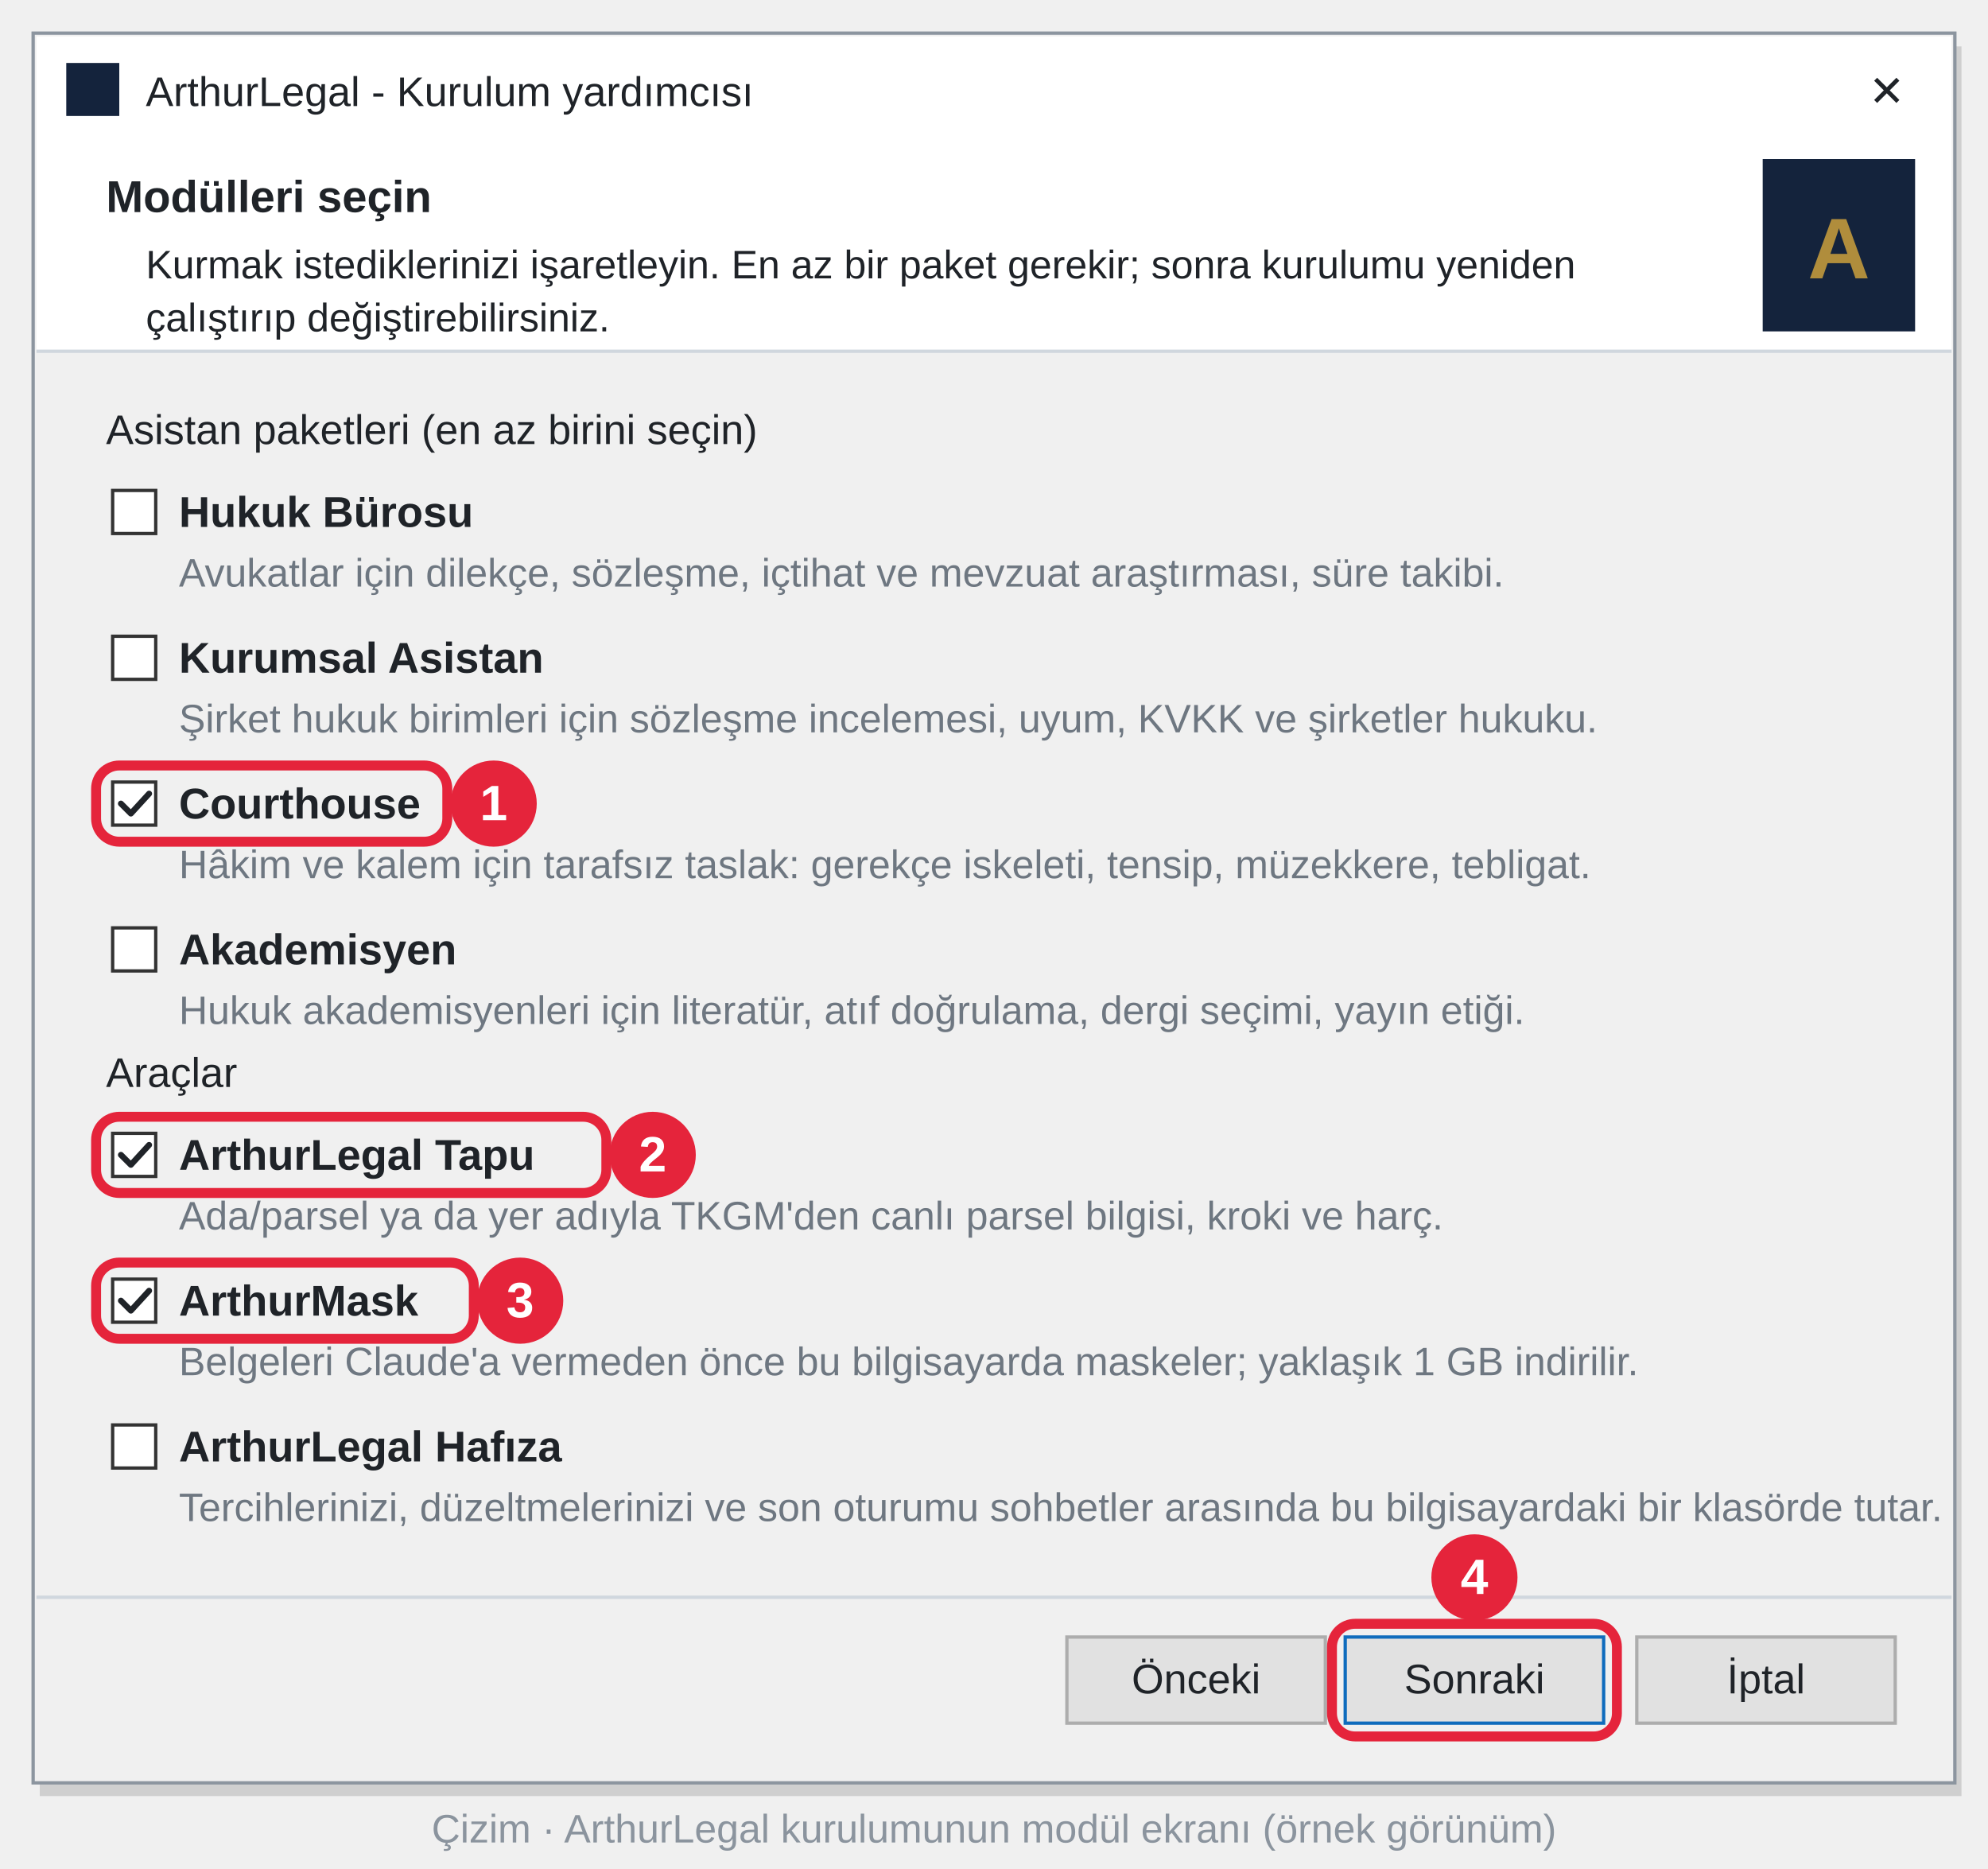
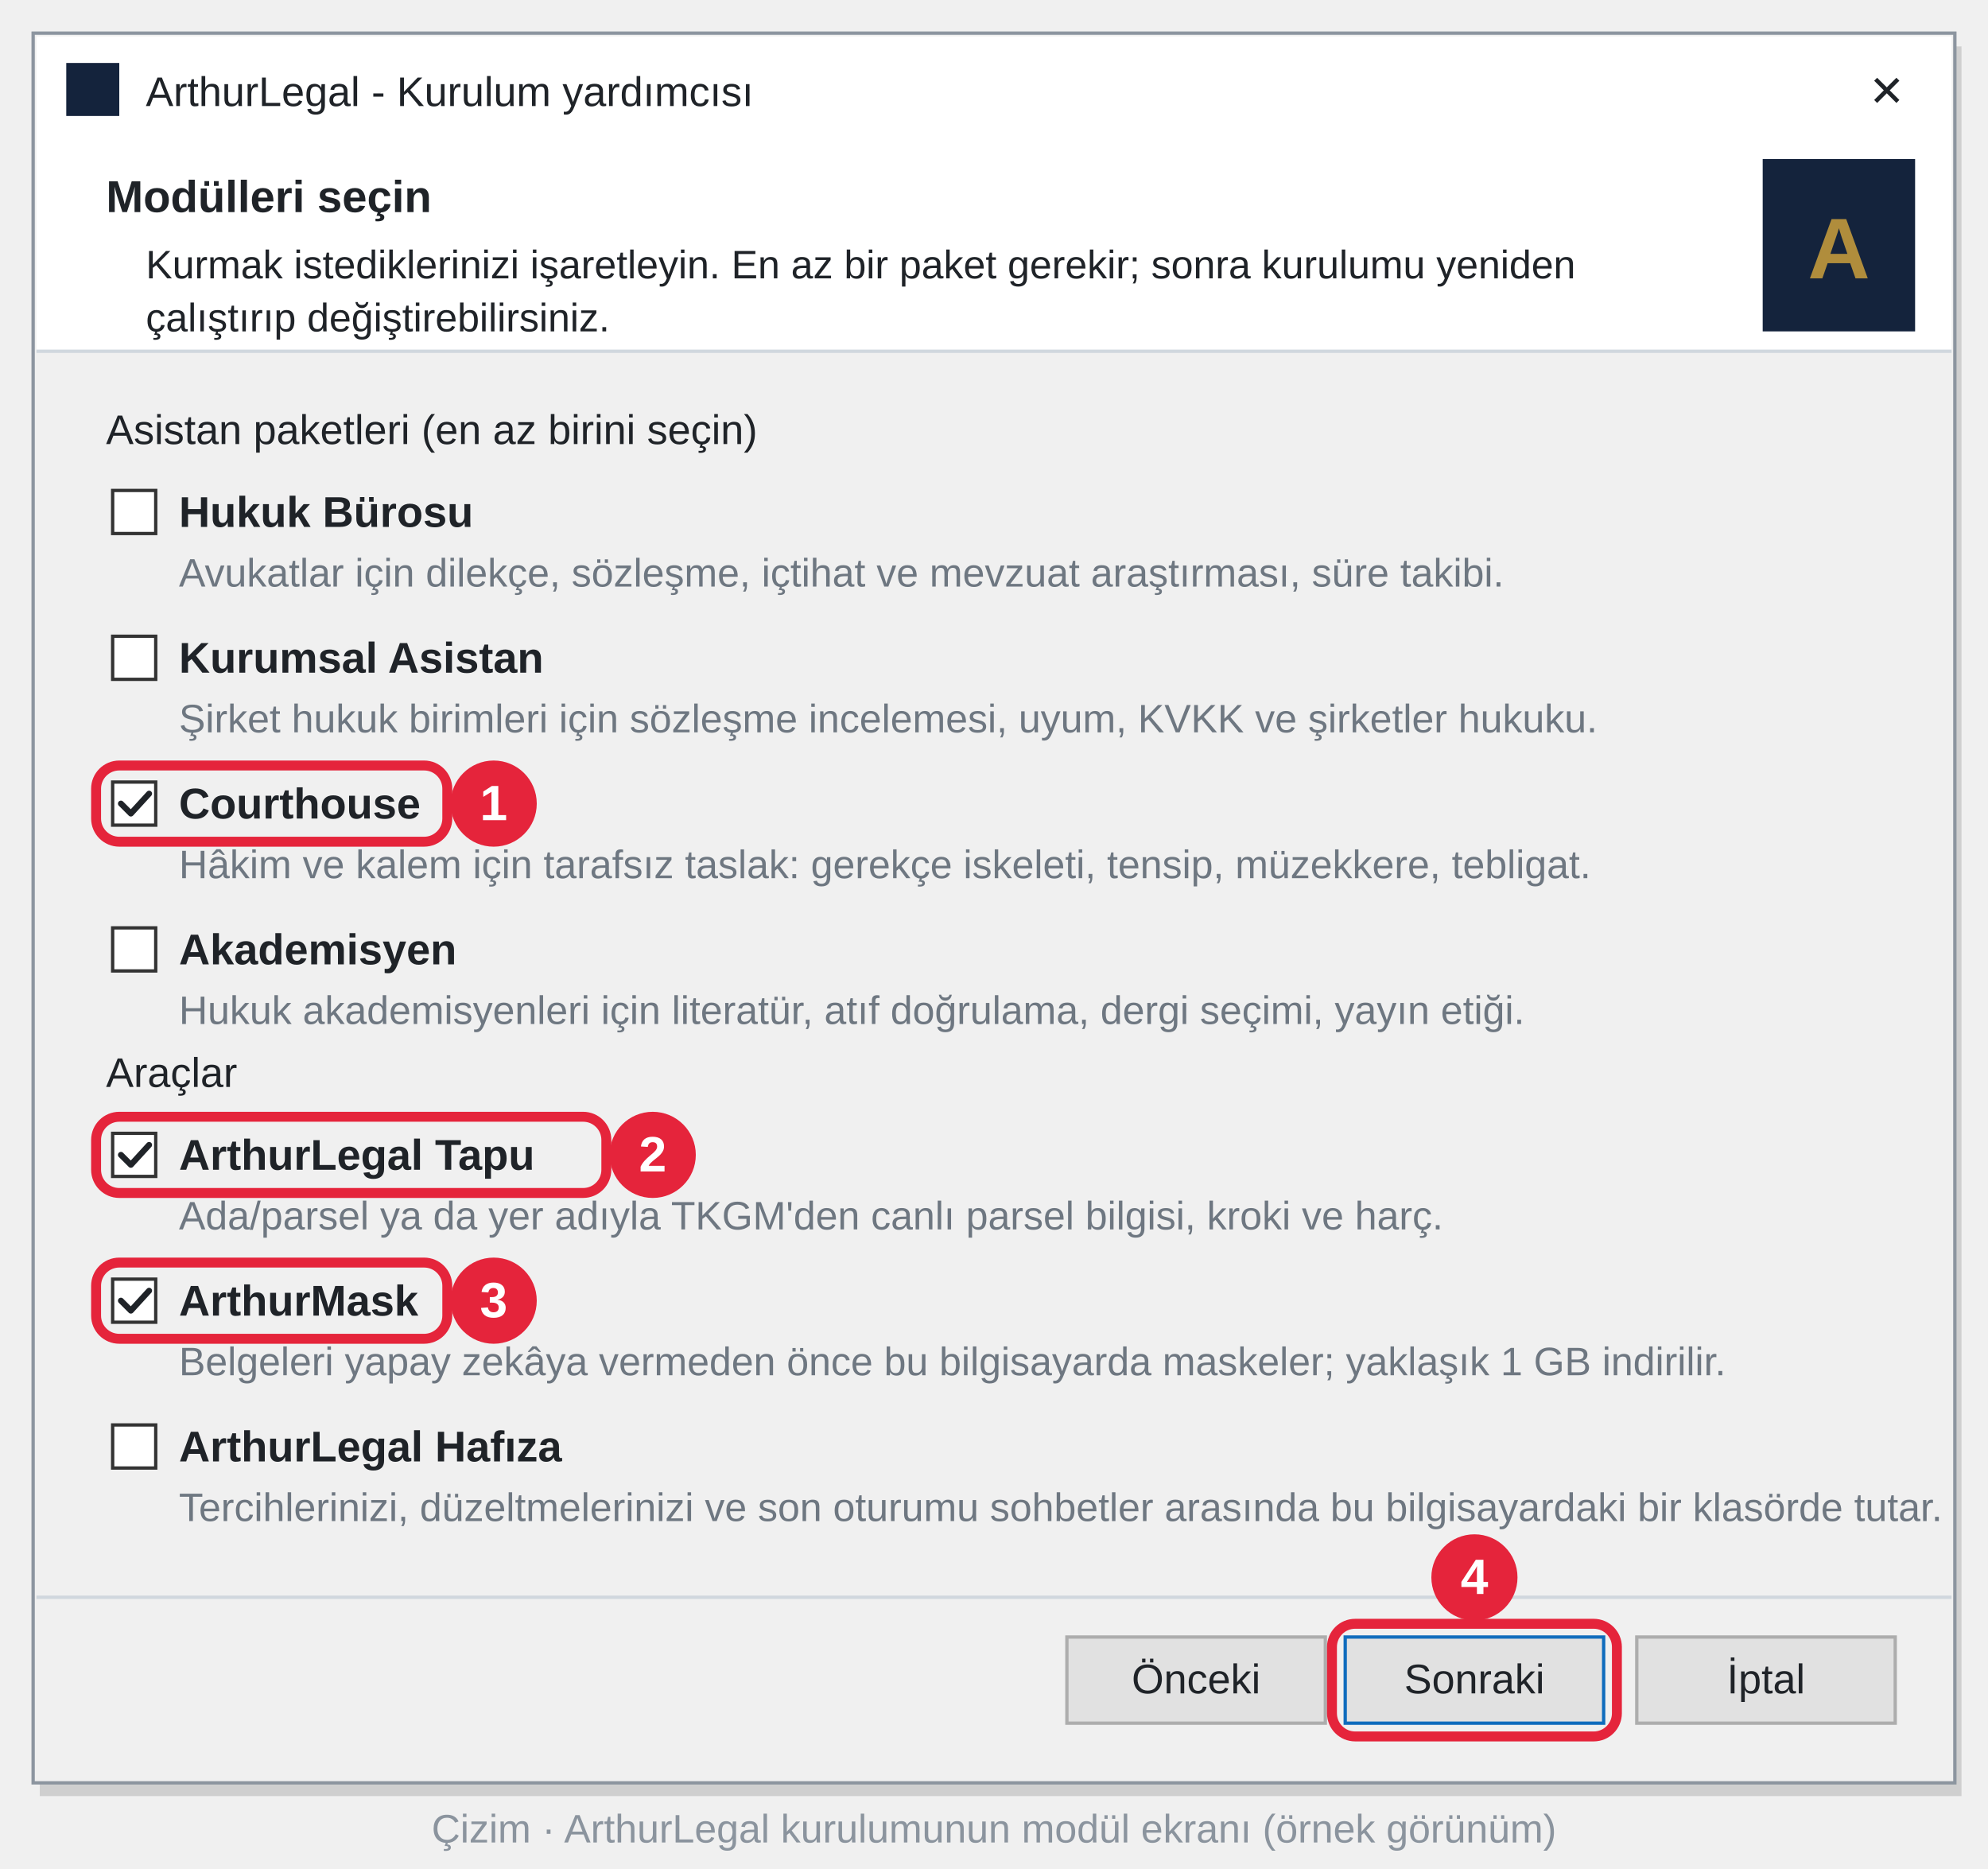
<svg xmlns="http://www.w3.org/2000/svg" width="600" height="564" viewBox="0 0 600 564" role="img" aria-label="Örnek: modül ekranında Courthouse, ArthurLegal Tapu ve ArthurMask'i işaretleyip Sonraki'ye tıklayın">
  <g font-family="'Segoe UI', 'Segoe UI Variable', 'Helvetica Neue', Arial, sans-serif">
    <rect x="12" y="14" width="580" height="528" fill="#000000" opacity="0.14" />
    <rect x="10" y="10" width="580" height="528" fill="#f0f0f0" stroke="#8c959f" />
    <rect x="11" y="11" width="578" height="31" fill="#ffffff" />
    <rect x="20" y="19" width="16" height="16" fill="#14233c" />
    <text x="44" y="32" font-size="12.5" fill="#1f2328" font-weight="400" text-anchor="start">ArthurLegal - Kurulum yardımcısı</text>
    <text x="564" y="32" font-size="13" fill="#1f2328" font-weight="400" text-anchor="start">✕</text>
    <rect x="11" y="42" width="578" height="64" fill="#ffffff" />
    <text x="32" y="64" font-size="13.5" fill="#1f2328" font-weight="700" text-anchor="start">Modülleri seçin</text>
    <text x="44" y="84" font-size="12" fill="#1f2328" font-weight="400" text-anchor="start">Kurmak istediklerinizi işaretleyin. En az bir paket gerekir; sonra kurulumu yeniden</text>
    <text x="44" y="100" font-size="12" fill="#1f2328" font-weight="400" text-anchor="start">çalıştırıp değiştirebilirsiniz.</text>
    <rect x="532" y="48" width="46" height="52" fill="#14233c" />
    <text x="555" y="84" font-size="26" fill="#b08d3c" font-weight="700" text-anchor="middle">A</text>
    <line x1="11" y1="106" x2="589" y2="106" stroke="#d0d7de" />
    <text x="32" y="134" font-size="12.5" fill="#1f2328" font-weight="400" text-anchor="start">Asistan paketleri (en az birini seçin)</text>
    <rect x="34" y="148" width="13" height="13" fill="#ffffff" stroke="#333333" />
    <text x="54" y="159" font-size="13" fill="#1f2328" font-weight="700" text-anchor="start">Hukuk Bürosu</text>
    <text x="54" y="177" font-size="12" fill="#6e7781" font-weight="400" text-anchor="start">Avukatlar için dilekçe, sözleşme, içtihat ve mevzuat araştırması, süre takibi.</text>
    <rect x="34" y="192" width="13" height="13" fill="#ffffff" stroke="#333333" />
    <text x="54" y="203" font-size="13" fill="#1f2328" font-weight="700" text-anchor="start">Kurumsal Asistan</text>
    <text x="54" y="221" font-size="12" fill="#6e7781" font-weight="400" text-anchor="start">Şirket hukuk birimleri için sözleşme incelemesi, uyum, KVKK ve şirketler hukuku.</text>
    <rect x="34" y="236" width="13" height="13" fill="#ffffff" stroke="#333333" />
    <path d="M36.5 242.5 l3 3 l5.5 -6" stroke="#1f2328" stroke-width="1.8" fill="none" stroke-linecap="round" stroke-linejoin="round" />
    <text x="54" y="247" font-size="13" fill="#1f2328" font-weight="700" text-anchor="start">Courthouse</text>
    <text x="54" y="265" font-size="12" fill="#6e7781" font-weight="400" text-anchor="start">Hâkim ve kalem için tarafsız taslak: gerekçe iskeleti, tensip, müzekkere, tebligat.</text>
    <rect x="34" y="280" width="13" height="13" fill="#ffffff" stroke="#333333" />
    <text x="54" y="291" font-size="13" fill="#1f2328" font-weight="700" text-anchor="start">Akademisyen</text>
    <text x="54" y="309" font-size="12" fill="#6e7781" font-weight="400" text-anchor="start">Hukuk akademisyenleri için literatür, atıf doğrulama, dergi seçimi, yayın etiği.</text>
    <text x="32" y="328" font-size="12.5" fill="#1f2328" font-weight="400" text-anchor="start">Araçlar</text>
    <rect x="34" y="342" width="13" height="13" fill="#ffffff" stroke="#333333" />
    <path d="M36.5 348.5 l3 3 l5.5 -6" stroke="#1f2328" stroke-width="1.8" fill="none" stroke-linecap="round" stroke-linejoin="round" />
    <text x="54" y="353" font-size="13" fill="#1f2328" font-weight="700" text-anchor="start">ArthurLegal Tapu</text>
    <text x="54" y="371" font-size="12" fill="#6e7781" font-weight="400" text-anchor="start">Ada/parsel ya da yer adıyla TKGM'den canlı parsel bilgisi, kroki ve harç.</text>
    <rect x="34" y="386" width="13" height="13" fill="#ffffff" stroke="#333333" />
    <path d="M36.5 392.5 l3 3 l5.5 -6" stroke="#1f2328" stroke-width="1.8" fill="none" stroke-linecap="round" stroke-linejoin="round" />
    <text x="54" y="397" font-size="13" fill="#1f2328" font-weight="700" text-anchor="start">ArthurMask</text>
-     <text x="54" y="415" font-size="12" fill="#6e7781" font-weight="400" text-anchor="start">Belgeleri Claude'a vermeden önce bu bilgisayarda maskeler; yaklaşık 1 GB indirilir.</text>
+     <text x="54" y="415" font-size="12" fill="#6e7781" font-weight="400" text-anchor="start">Belgeleri yapay zekâya vermeden önce bu bilgisayarda maskeler; yaklaşık 1 GB indirilir.</text>
    <rect x="34" y="430" width="13" height="13" fill="#ffffff" stroke="#333333" />
    <text x="54" y="441" font-size="13" fill="#1f2328" font-weight="700" text-anchor="start">ArthurLegal Hafıza</text>
    <text x="54" y="459" font-size="12" fill="#6e7781" font-weight="400" text-anchor="start">Tercihlerinizi, düzeltmelerinizi ve son oturumu sohbetler arasında bu bilgisayardaki bir klasörde tutar.</text>
    <line x1="11" y1="482" x2="589" y2="482" stroke="#d0d7de" />
    <rect x="322" y="494" width="78" height="26" fill="#e1e1e1" stroke="#adadad" />
    <text x="361" y="511" font-size="12.5" fill="#1f2328" font-weight="400" text-anchor="middle">Önceki</text>
    <rect x="406" y="494" width="78" height="26" fill="#e1e1e1" stroke="#0f6cbd" />
    <text x="445" y="511" font-size="12.5" fill="#1f2328" font-weight="400" text-anchor="middle">Sonraki</text>
    <rect x="494" y="494" width="78" height="26" fill="#e1e1e1" stroke="#adadad" />
    <text x="533" y="511" font-size="12.5" fill="#1f2328" font-weight="400" text-anchor="middle">İptal</text>
    <rect x="29" y="231" width="106" height="23" rx="7" fill="none" stroke="#e5243b" stroke-width="3" />
    <circle cx="149" cy="242.5" r="13" fill="#e5243b" />
    <text x="149" y="247.5" font-size="15" fill="#ffffff" font-weight="700" text-anchor="middle">1</text>
    <rect x="29" y="337" width="154" height="23" rx="7" fill="none" stroke="#e5243b" stroke-width="3" />
    <circle cx="197" cy="348.5" r="13" fill="#e5243b" />
    <text x="197" y="353.5" font-size="15" fill="#ffffff" font-weight="700" text-anchor="middle">2</text>
-     <rect x="29" y="381" width="114" height="23" rx="7" fill="none" stroke="#e5243b" stroke-width="3" />
-     <circle cx="157" cy="392.5" r="13" fill="#e5243b" />
-     <text x="157" y="397.5" font-size="15" fill="#ffffff" font-weight="700" text-anchor="middle">3</text>
+     <rect x="29" y="381" width="106" height="23" rx="7" fill="none" stroke="#e5243b" stroke-width="3" />
+     <circle cx="149" cy="392.5" r="13" fill="#e5243b" />
+     <text x="149" y="397.5" font-size="15" fill="#ffffff" font-weight="700" text-anchor="middle">3</text>
    <rect x="402" y="490" width="86" height="34" rx="7" fill="none" stroke="#e5243b" stroke-width="3" />
    <circle cx="445.0" cy="476" r="13" fill="#e5243b" />
    <text x="445.0" y="481" font-size="15" fill="#ffffff" font-weight="700" text-anchor="middle">4</text>
    <text x="300.0" y="556" font-size="12" fill="#8b949e" font-weight="400" text-anchor="middle">Çizim · ArthurLegal kurulumunun modül ekranı (örnek görünüm)</text>
  </g>
</svg>
